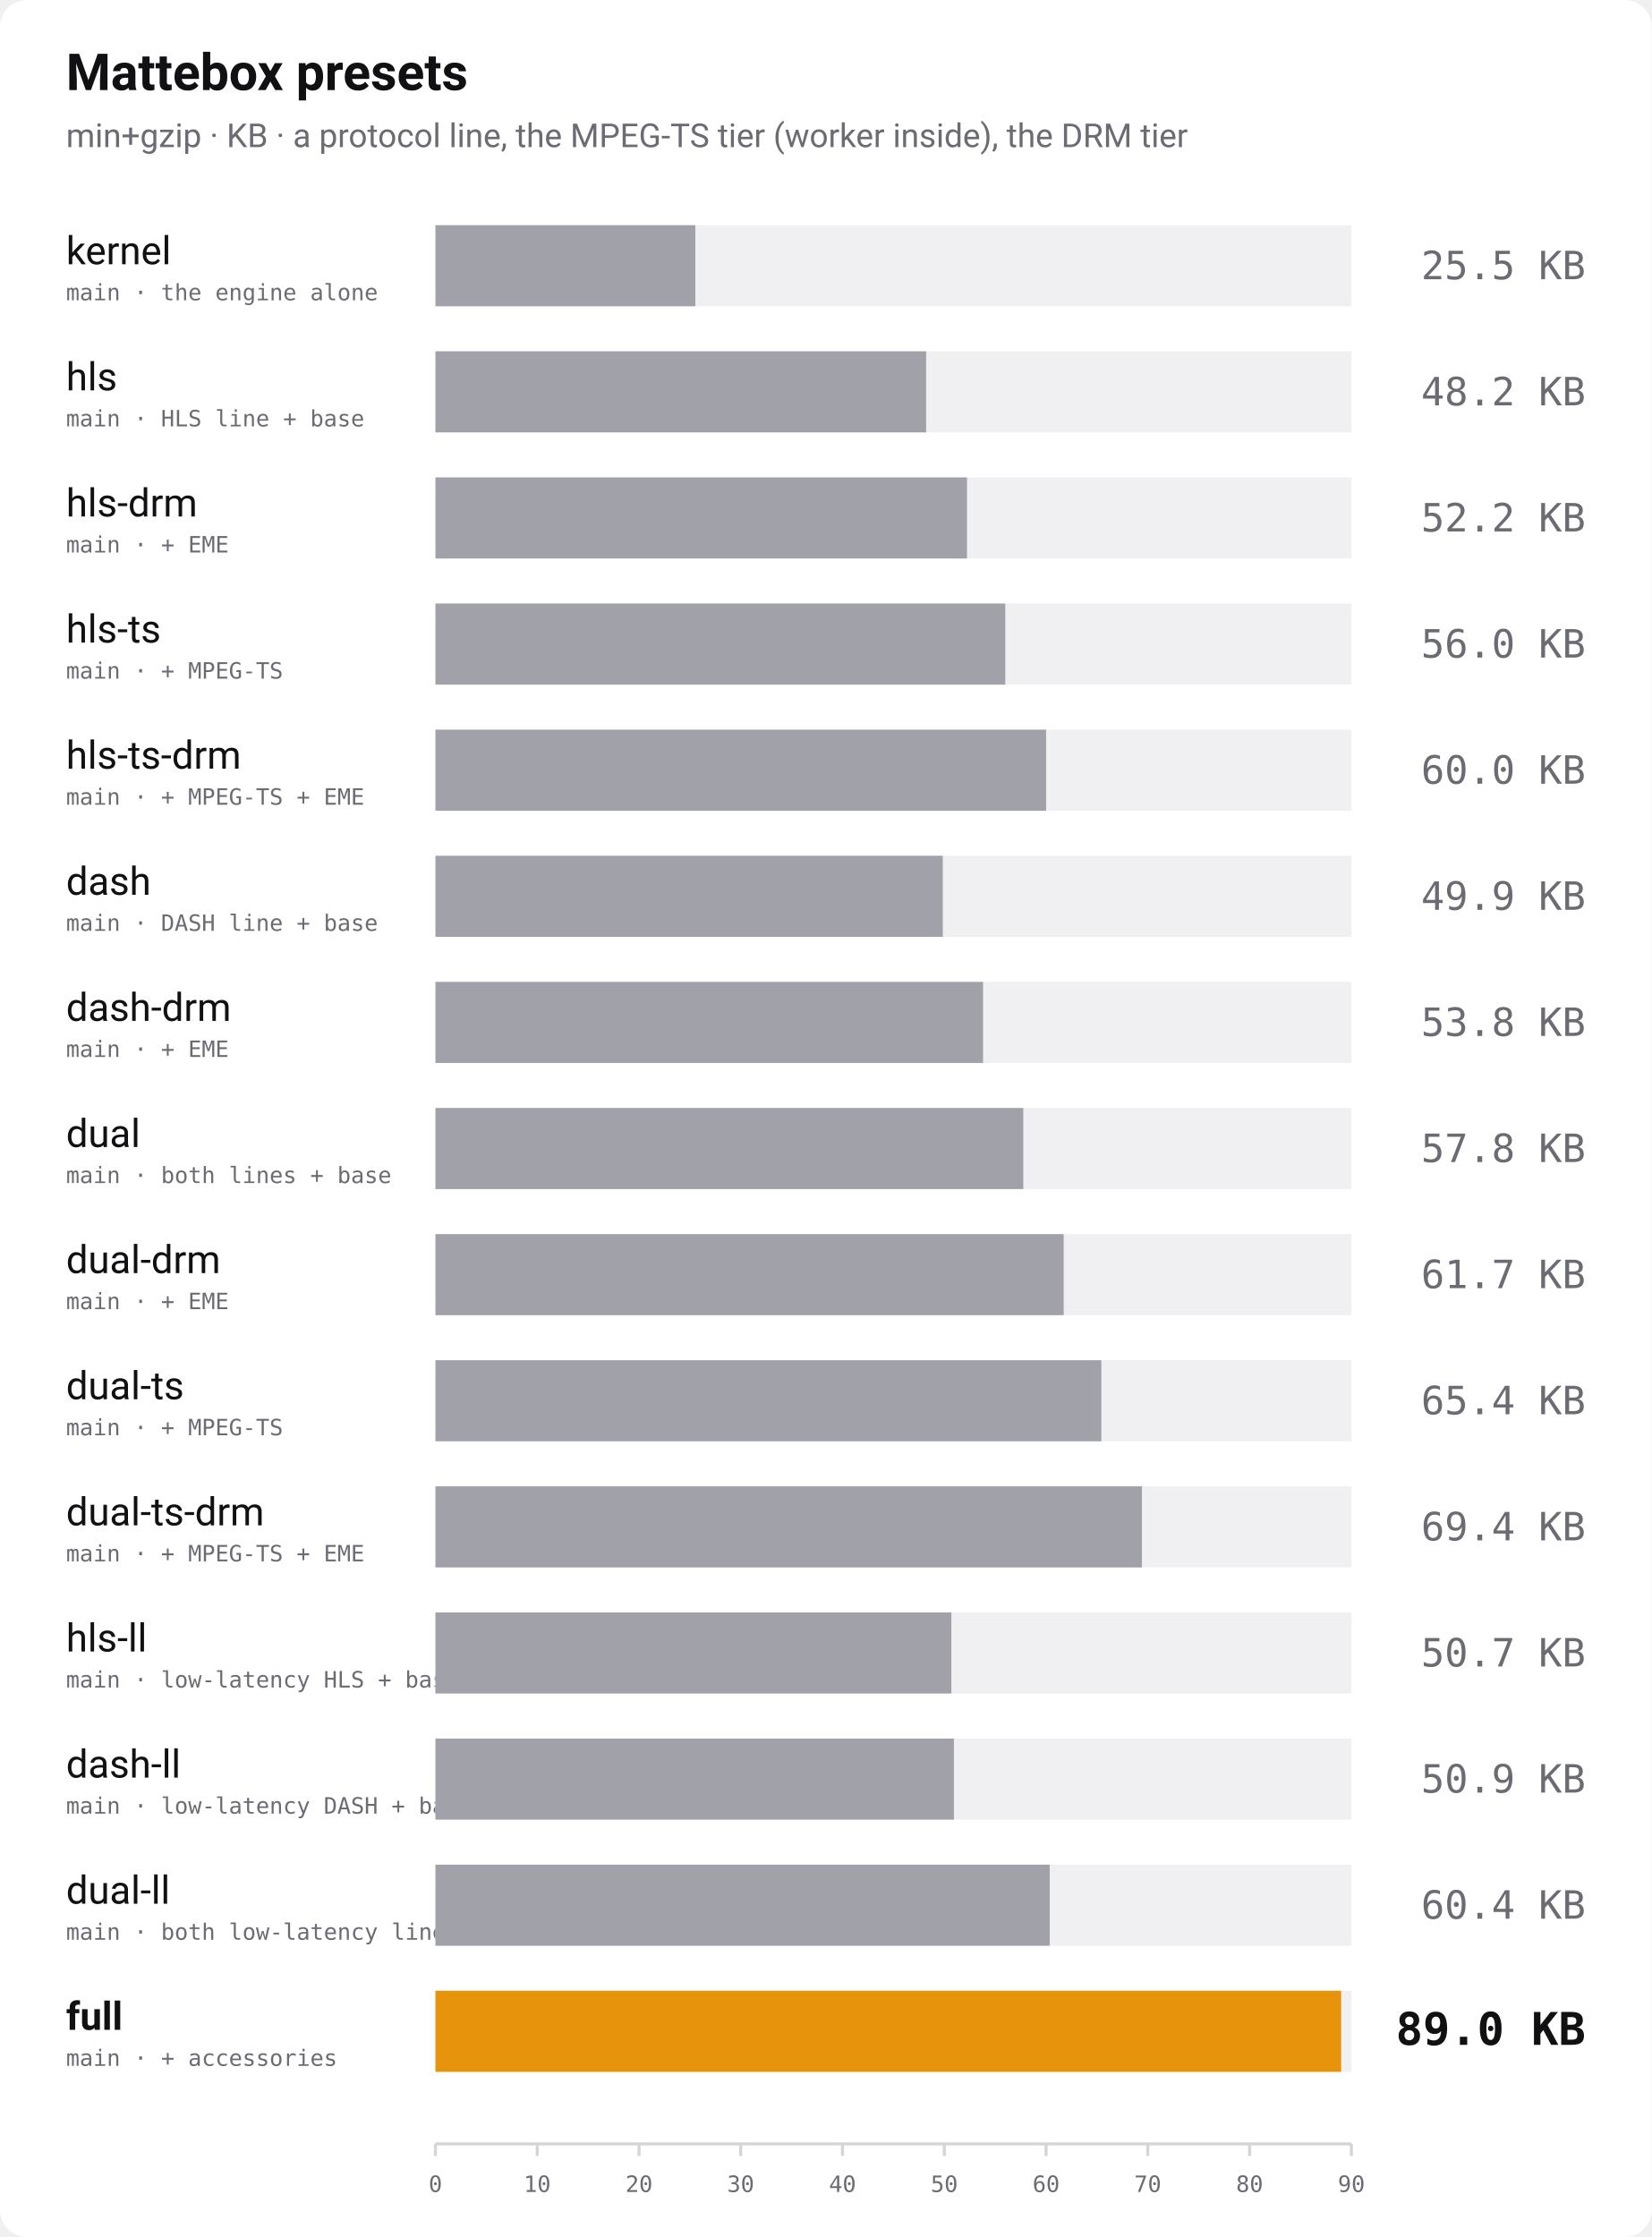
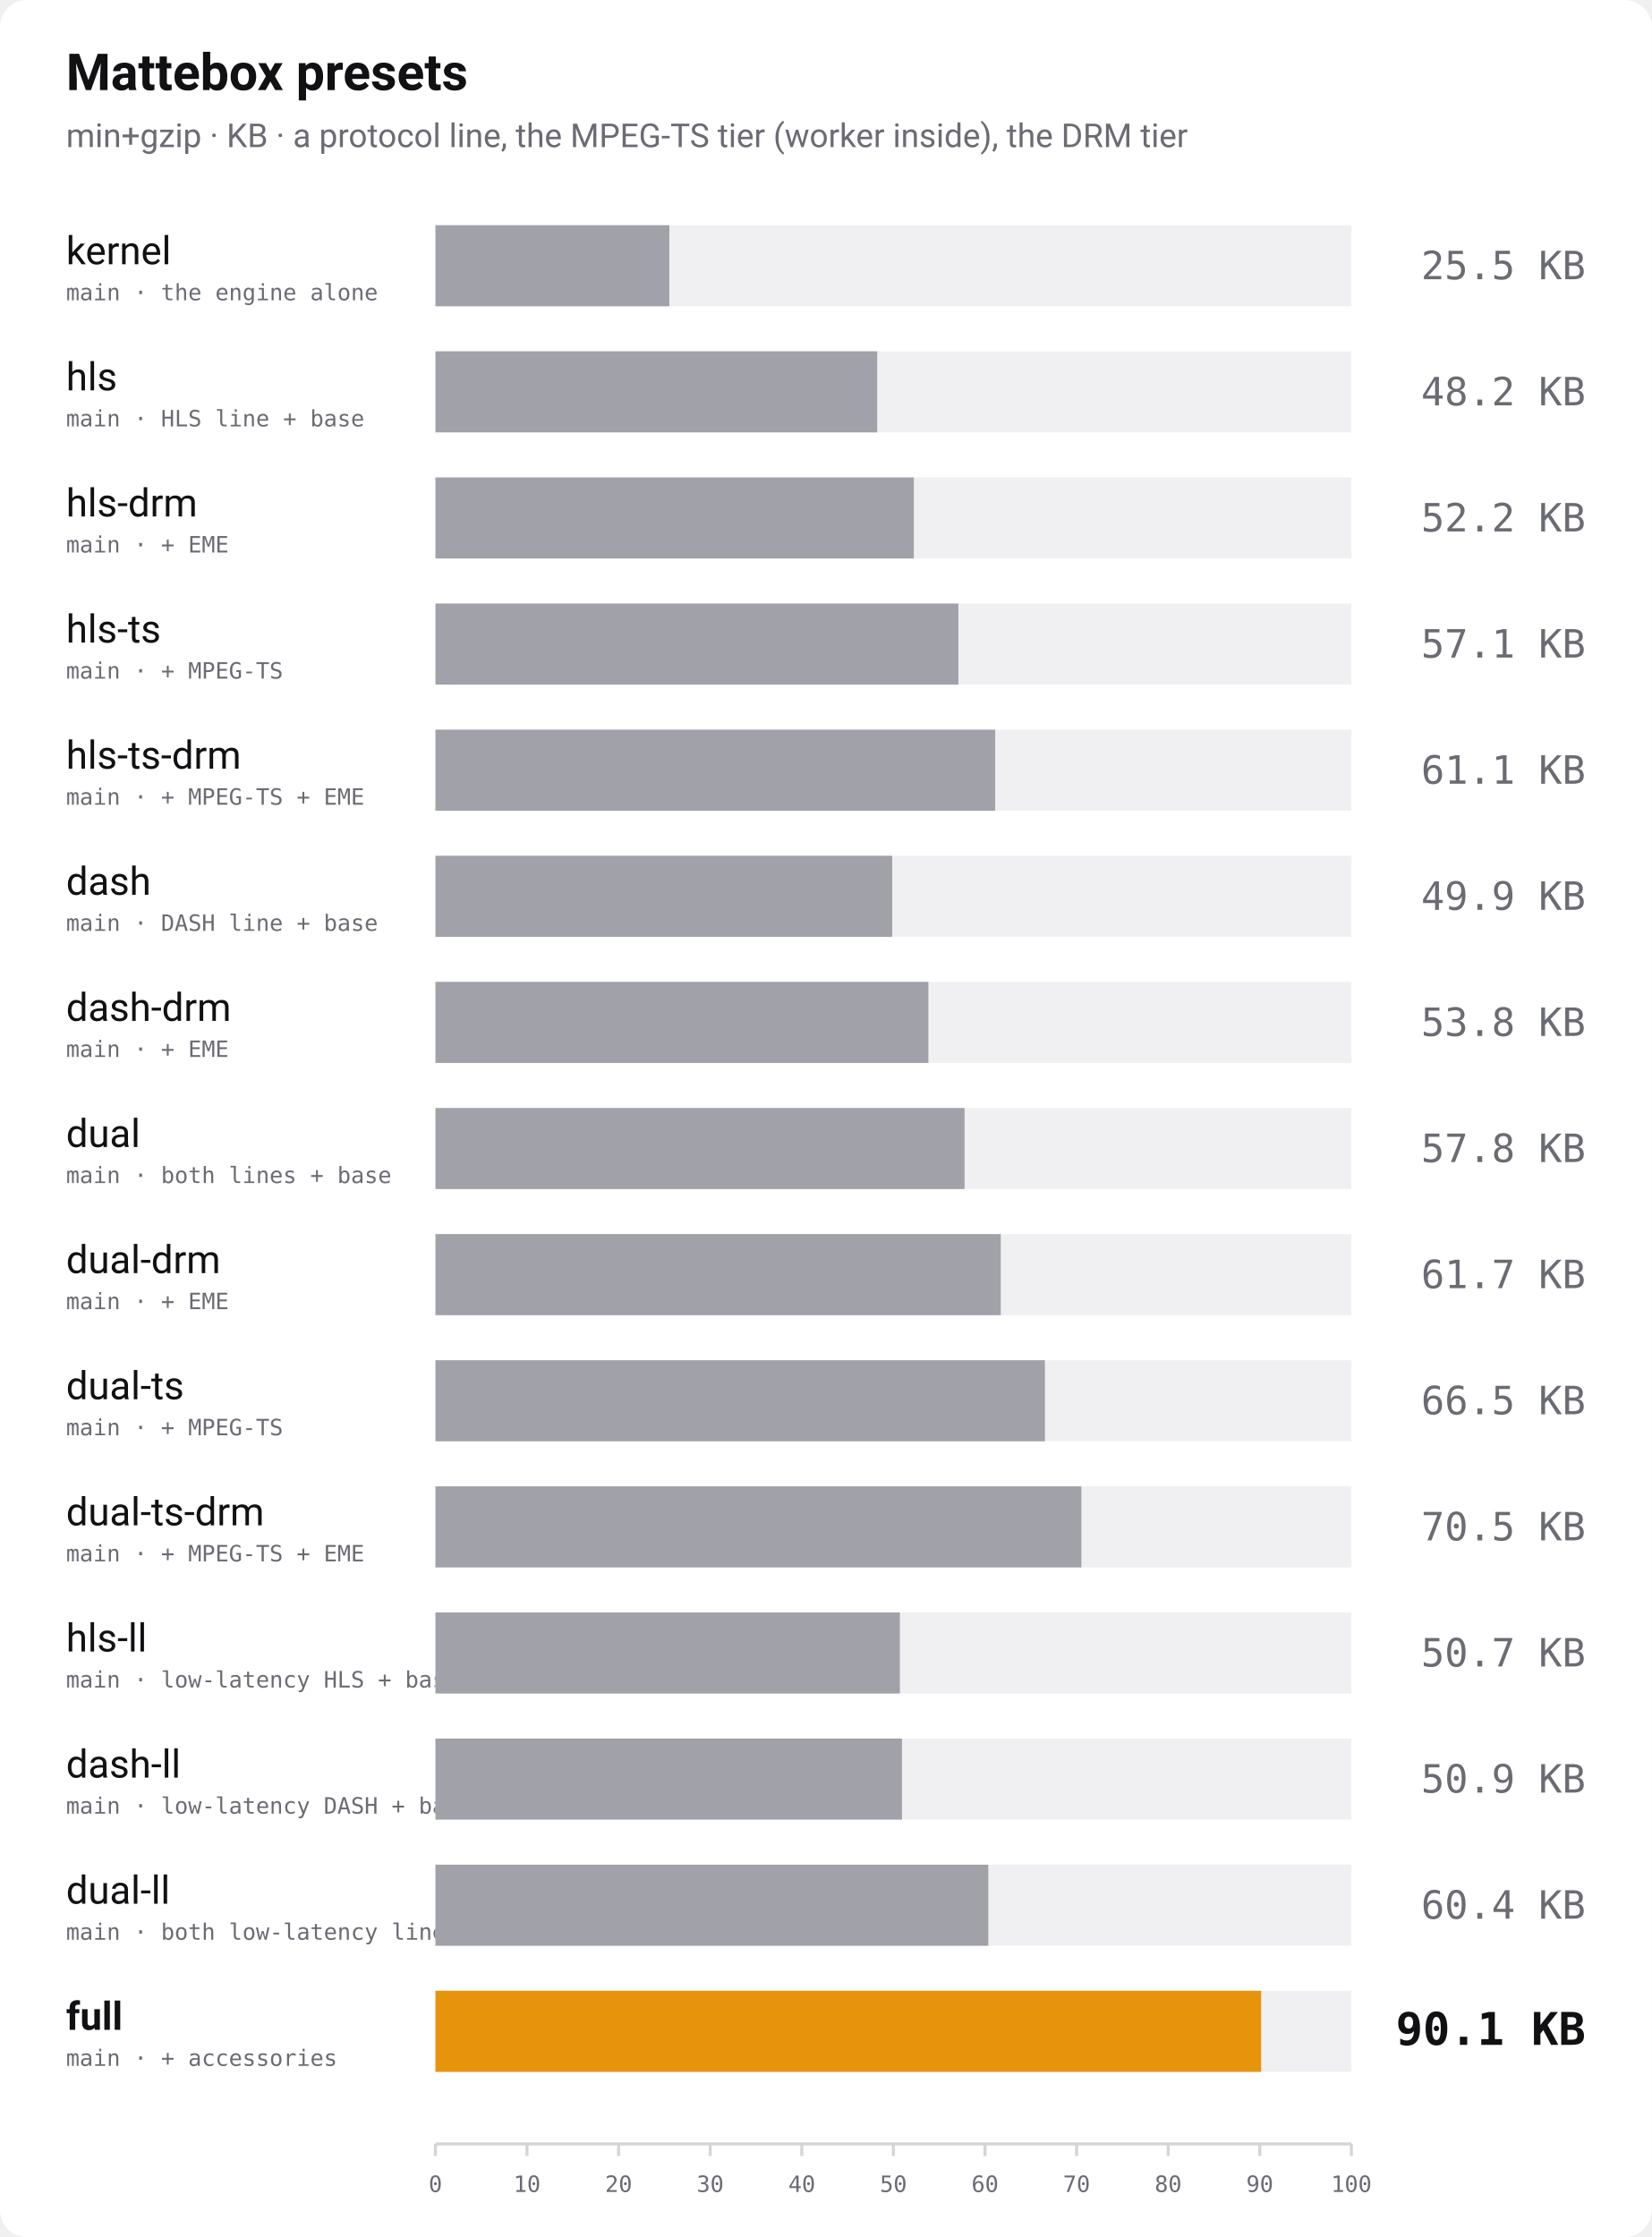
<svg xmlns="http://www.w3.org/2000/svg" width="1100" height="1490" viewBox="0 0 1100 1490" role="img" aria-label="Bundle size of every Mattebox preset, min+gzip">
  <rect width="1100" height="1490" rx="18" fill="#ffffff" />
  <text x="44" y="60" font-family="-apple-system, 'Segoe UI', Roboto, Helvetica, Arial, sans-serif" font-size="34" font-weight="700" fill="#111114">Mattebox presets</text>
  <text x="44" y="98" font-family="-apple-system, 'Segoe UI', Roboto, Helvetica, Arial, sans-serif" font-size="22" fill="#6b6b74">min+gzip · KB · a protocol line, the MPEG-TS tier (worker inside), the DRM tier</text>
  <text x="44" y="176" font-family="-apple-system, 'Segoe UI', Roboto, Helvetica, Arial, sans-serif" font-size="26" font-weight="400" fill="#111114">kernel</text>
  <text x="44" y="200" font-family="ui-monospace, 'SF Mono', Menlo, Consolas, monospace" font-size="15" fill="#6b6b74">main · the engine alone</text>
  <rect x="290" y="150" width="610" height="54" fill="#f0f0f3" />
-   <rect x="290" y="150" width="173.1" height="54" fill="#a1a1aa" />
+   <rect x="290" y="150" width="155.8" height="54" fill="#a1a1aa" />
  <text x="1056" y="186" text-anchor="end" font-family="ui-monospace, 'SF Mono', Menlo, Consolas, monospace" font-size="26" font-weight="400" fill="#6b6b74">25.5 KB</text>
  <text x="44" y="260" font-family="-apple-system, 'Segoe UI', Roboto, Helvetica, Arial, sans-serif" font-size="26" font-weight="400" fill="#111114">hls</text>
  <text x="44" y="284" font-family="ui-monospace, 'SF Mono', Menlo, Consolas, monospace" font-size="15" fill="#6b6b74">main · HLS line + base</text>
  <rect x="290" y="234" width="610" height="54" fill="#f0f0f3" />
-   <rect x="290" y="234" width="326.8" height="54" fill="#a1a1aa" />
+   <rect x="290" y="234" width="294.2" height="54" fill="#a1a1aa" />
  <text x="1056" y="270" text-anchor="end" font-family="ui-monospace, 'SF Mono', Menlo, Consolas, monospace" font-size="26" font-weight="400" fill="#6b6b74">48.2 KB</text>
  <text x="44" y="344" font-family="-apple-system, 'Segoe UI', Roboto, Helvetica, Arial, sans-serif" font-size="26" font-weight="400" fill="#111114">hls-drm</text>
  <text x="44" y="368" font-family="ui-monospace, 'SF Mono', Menlo, Consolas, monospace" font-size="15" fill="#6b6b74">main · + EME</text>
  <rect x="290" y="318" width="610" height="54" fill="#f0f0f3" />
-   <rect x="290" y="318" width="354.0" height="54" fill="#a1a1aa" />
+   <rect x="290" y="318" width="318.6" height="54" fill="#a1a1aa" />
  <text x="1056" y="354" text-anchor="end" font-family="ui-monospace, 'SF Mono', Menlo, Consolas, monospace" font-size="26" font-weight="400" fill="#6b6b74">52.2 KB</text>
  <text x="44" y="428" font-family="-apple-system, 'Segoe UI', Roboto, Helvetica, Arial, sans-serif" font-size="26" font-weight="400" fill="#111114">hls-ts</text>
  <text x="44" y="452" font-family="ui-monospace, 'SF Mono', Menlo, Consolas, monospace" font-size="15" fill="#6b6b74">main · + MPEG-TS</text>
  <rect x="290" y="402" width="610" height="54" fill="#f0f0f3" />
-   <rect x="290" y="402" width="379.5" height="54" fill="#a1a1aa" />
-   <text x="1056" y="438" text-anchor="end" font-family="ui-monospace, 'SF Mono', Menlo, Consolas, monospace" font-size="26" font-weight="400" fill="#6b6b74">56.0 KB</text>
+   <rect x="290" y="402" width="348.3" height="54" fill="#a1a1aa" />
+   <text x="1056" y="438" text-anchor="end" font-family="ui-monospace, 'SF Mono', Menlo, Consolas, monospace" font-size="26" font-weight="400" fill="#6b6b74">57.1 KB</text>
  <text x="44" y="512" font-family="-apple-system, 'Segoe UI', Roboto, Helvetica, Arial, sans-serif" font-size="26" font-weight="400" fill="#111114">hls-ts-drm</text>
  <text x="44" y="536" font-family="ui-monospace, 'SF Mono', Menlo, Consolas, monospace" font-size="15" fill="#6b6b74">main · + MPEG-TS + EME</text>
  <rect x="290" y="486" width="610" height="54" fill="#f0f0f3" />
-   <rect x="290" y="486" width="406.7" height="54" fill="#a1a1aa" />
-   <text x="1056" y="522" text-anchor="end" font-family="ui-monospace, 'SF Mono', Menlo, Consolas, monospace" font-size="26" font-weight="400" fill="#6b6b74">60.0 KB</text>
+   <rect x="290" y="486" width="372.8" height="54" fill="#a1a1aa" />
+   <text x="1056" y="522" text-anchor="end" font-family="ui-monospace, 'SF Mono', Menlo, Consolas, monospace" font-size="26" font-weight="400" fill="#6b6b74">61.1 KB</text>
  <text x="44" y="596" font-family="-apple-system, 'Segoe UI', Roboto, Helvetica, Arial, sans-serif" font-size="26" font-weight="400" fill="#111114">dash</text>
  <text x="44" y="620" font-family="ui-monospace, 'SF Mono', Menlo, Consolas, monospace" font-size="15" fill="#6b6b74">main · DASH line + base</text>
  <rect x="290" y="570" width="610" height="54" fill="#f0f0f3" />
-   <rect x="290" y="570" width="337.9" height="54" fill="#a1a1aa" />
+   <rect x="290" y="570" width="304.2" height="54" fill="#a1a1aa" />
  <text x="1056" y="606" text-anchor="end" font-family="ui-monospace, 'SF Mono', Menlo, Consolas, monospace" font-size="26" font-weight="400" fill="#6b6b74">49.9 KB</text>
  <text x="44" y="680" font-family="-apple-system, 'Segoe UI', Roboto, Helvetica, Arial, sans-serif" font-size="26" font-weight="400" fill="#111114">dash-drm</text>
  <text x="44" y="704" font-family="ui-monospace, 'SF Mono', Menlo, Consolas, monospace" font-size="15" fill="#6b6b74">main · + EME</text>
  <rect x="290" y="654" width="610" height="54" fill="#f0f0f3" />
-   <rect x="290" y="654" width="364.7" height="54" fill="#a1a1aa" />
+   <rect x="290" y="654" width="328.3" height="54" fill="#a1a1aa" />
  <text x="1056" y="690" text-anchor="end" font-family="ui-monospace, 'SF Mono', Menlo, Consolas, monospace" font-size="26" font-weight="400" fill="#6b6b74">53.8 KB</text>
  <text x="44" y="764" font-family="-apple-system, 'Segoe UI', Roboto, Helvetica, Arial, sans-serif" font-size="26" font-weight="400" fill="#111114">dual</text>
  <text x="44" y="788" font-family="ui-monospace, 'SF Mono', Menlo, Consolas, monospace" font-size="15" fill="#6b6b74">main · both lines + base</text>
  <rect x="290" y="738" width="610" height="54" fill="#f0f0f3" />
-   <rect x="290" y="738" width="391.5" height="54" fill="#a1a1aa" />
+   <rect x="290" y="738" width="352.4" height="54" fill="#a1a1aa" />
  <text x="1056" y="774" text-anchor="end" font-family="ui-monospace, 'SF Mono', Menlo, Consolas, monospace" font-size="26" font-weight="400" fill="#6b6b74">57.8 KB</text>
  <text x="44" y="848" font-family="-apple-system, 'Segoe UI', Roboto, Helvetica, Arial, sans-serif" font-size="26" font-weight="400" fill="#111114">dual-drm</text>
  <text x="44" y="872" font-family="ui-monospace, 'SF Mono', Menlo, Consolas, monospace" font-size="15" fill="#6b6b74">main · + EME</text>
  <rect x="290" y="822" width="610" height="54" fill="#f0f0f3" />
-   <rect x="290" y="822" width="418.4" height="54" fill="#a1a1aa" />
+   <rect x="290" y="822" width="376.5" height="54" fill="#a1a1aa" />
  <text x="1056" y="858" text-anchor="end" font-family="ui-monospace, 'SF Mono', Menlo, Consolas, monospace" font-size="26" font-weight="400" fill="#6b6b74">61.7 KB</text>
  <text x="44" y="932" font-family="-apple-system, 'Segoe UI', Roboto, Helvetica, Arial, sans-serif" font-size="26" font-weight="400" fill="#111114">dual-ts</text>
  <text x="44" y="956" font-family="ui-monospace, 'SF Mono', Menlo, Consolas, monospace" font-size="15" fill="#6b6b74">main · + MPEG-TS</text>
  <rect x="290" y="906" width="610" height="54" fill="#f0f0f3" />
-   <rect x="290" y="906" width="443.5" height="54" fill="#a1a1aa" />
-   <text x="1056" y="942" text-anchor="end" font-family="ui-monospace, 'SF Mono', Menlo, Consolas, monospace" font-size="26" font-weight="400" fill="#6b6b74">65.4 KB</text>
+   <rect x="290" y="906" width="405.9" height="54" fill="#a1a1aa" />
+   <text x="1056" y="942" text-anchor="end" font-family="ui-monospace, 'SF Mono', Menlo, Consolas, monospace" font-size="26" font-weight="400" fill="#6b6b74">66.5 KB</text>
  <text x="44" y="1016" font-family="-apple-system, 'Segoe UI', Roboto, Helvetica, Arial, sans-serif" font-size="26" font-weight="400" fill="#111114">dual-ts-drm</text>
  <text x="44" y="1040" font-family="ui-monospace, 'SF Mono', Menlo, Consolas, monospace" font-size="15" fill="#6b6b74">main · + MPEG-TS + EME</text>
  <rect x="290" y="990" width="610" height="54" fill="#f0f0f3" />
-   <rect x="290" y="990" width="470.5" height="54" fill="#a1a1aa" />
-   <text x="1056" y="1026" text-anchor="end" font-family="ui-monospace, 'SF Mono', Menlo, Consolas, monospace" font-size="26" font-weight="400" fill="#6b6b74">69.4 KB</text>
+   <rect x="290" y="990" width="430.2" height="54" fill="#a1a1aa" />
+   <text x="1056" y="1026" text-anchor="end" font-family="ui-monospace, 'SF Mono', Menlo, Consolas, monospace" font-size="26" font-weight="400" fill="#6b6b74">70.5 KB</text>
  <text x="44" y="1100" font-family="-apple-system, 'Segoe UI', Roboto, Helvetica, Arial, sans-serif" font-size="26" font-weight="400" fill="#111114">hls-ll</text>
  <text x="44" y="1124" font-family="ui-monospace, 'SF Mono', Menlo, Consolas, monospace" font-size="15" fill="#6b6b74">main · low-latency HLS + base</text>
  <rect x="290" y="1074" width="610" height="54" fill="#f0f0f3" />
-   <rect x="290" y="1074" width="343.6" height="54" fill="#a1a1aa" />
+   <rect x="290" y="1074" width="309.3" height="54" fill="#a1a1aa" />
  <text x="1056" y="1110" text-anchor="end" font-family="ui-monospace, 'SF Mono', Menlo, Consolas, monospace" font-size="26" font-weight="400" fill="#6b6b74">50.7 KB</text>
  <text x="44" y="1184" font-family="-apple-system, 'Segoe UI', Roboto, Helvetica, Arial, sans-serif" font-size="26" font-weight="400" fill="#111114">dash-ll</text>
  <text x="44" y="1208" font-family="ui-monospace, 'SF Mono', Menlo, Consolas, monospace" font-size="15" fill="#6b6b74">main · low-latency DASH + base</text>
  <rect x="290" y="1158" width="610" height="54" fill="#f0f0f3" />
-   <rect x="290" y="1158" width="345.3" height="54" fill="#a1a1aa" />
+   <rect x="290" y="1158" width="310.7" height="54" fill="#a1a1aa" />
  <text x="1056" y="1194" text-anchor="end" font-family="ui-monospace, 'SF Mono', Menlo, Consolas, monospace" font-size="26" font-weight="400" fill="#6b6b74">50.9 KB</text>
  <text x="44" y="1268" font-family="-apple-system, 'Segoe UI', Roboto, Helvetica, Arial, sans-serif" font-size="26" font-weight="400" fill="#111114">dual-ll</text>
  <text x="44" y="1292" font-family="ui-monospace, 'SF Mono', Menlo, Consolas, monospace" font-size="15" fill="#6b6b74">main · both low-latency lines + base</text>
  <rect x="290" y="1242" width="610" height="54" fill="#f0f0f3" />
-   <rect x="290" y="1242" width="409.1" height="54" fill="#a1a1aa" />
+   <rect x="290" y="1242" width="368.2" height="54" fill="#a1a1aa" />
  <text x="1056" y="1278" text-anchor="end" font-family="ui-monospace, 'SF Mono', Menlo, Consolas, monospace" font-size="26" font-weight="400" fill="#6b6b74">60.4 KB</text>
  <text x="44" y="1352" font-family="-apple-system, 'Segoe UI', Roboto, Helvetica, Arial, sans-serif" font-size="26" font-weight="700" fill="#111114">full</text>
  <text x="44" y="1376" font-family="ui-monospace, 'SF Mono', Menlo, Consolas, monospace" font-size="15" fill="#6b6b74">main · + accessories</text>
  <rect x="290" y="1326" width="610" height="54" fill="#f0f0f3" />
-   <rect x="290" y="1326" width="603.2" height="54" fill="#e8930c" />
-   <text x="1056" y="1362" text-anchor="end" font-family="ui-monospace, 'SF Mono', Menlo, Consolas, monospace" font-size="30" font-weight="700" fill="#111114">89.0 KB</text>
+   <rect x="290" y="1326" width="549.9" height="54" fill="#e8930c" />
+   <text x="1056" y="1362" text-anchor="end" font-family="ui-monospace, 'SF Mono', Menlo, Consolas, monospace" font-size="30" font-weight="700" fill="#111114">90.1 KB</text>
  <line x1="290" y1="1428" x2="900" y2="1428" stroke="#d4d4d9" stroke-width="2" />
  <line x1="290.0" y1="1428" x2="290.0" y2="1436" stroke="#d4d4d9" stroke-width="2" />
  <text x="290.0" y="1460" text-anchor="middle" font-family="ui-monospace, 'SF Mono', Menlo, Consolas, monospace" font-size="15" fill="#6b6b74">0</text>
-   <line x1="357.8" y1="1428" x2="357.8" y2="1436" stroke="#d4d4d9" stroke-width="2" />
-   <text x="357.8" y="1460" text-anchor="middle" font-family="ui-monospace, 'SF Mono', Menlo, Consolas, monospace" font-size="15" fill="#6b6b74">10</text>
-   <line x1="425.6" y1="1428" x2="425.6" y2="1436" stroke="#d4d4d9" stroke-width="2" />
-   <text x="425.6" y="1460" text-anchor="middle" font-family="ui-monospace, 'SF Mono', Menlo, Consolas, monospace" font-size="15" fill="#6b6b74">20</text>
-   <line x1="493.3" y1="1428" x2="493.3" y2="1436" stroke="#d4d4d9" stroke-width="2" />
-   <text x="493.3" y="1460" text-anchor="middle" font-family="ui-monospace, 'SF Mono', Menlo, Consolas, monospace" font-size="15" fill="#6b6b74">30</text>
-   <line x1="561.1" y1="1428" x2="561.1" y2="1436" stroke="#d4d4d9" stroke-width="2" />
-   <text x="561.1" y="1460" text-anchor="middle" font-family="ui-monospace, 'SF Mono', Menlo, Consolas, monospace" font-size="15" fill="#6b6b74">40</text>
-   <line x1="628.9" y1="1428" x2="628.9" y2="1436" stroke="#d4d4d9" stroke-width="2" />
-   <text x="628.9" y="1460" text-anchor="middle" font-family="ui-monospace, 'SF Mono', Menlo, Consolas, monospace" font-size="15" fill="#6b6b74">50</text>
-   <line x1="696.7" y1="1428" x2="696.7" y2="1436" stroke="#d4d4d9" stroke-width="2" />
-   <text x="696.7" y="1460" text-anchor="middle" font-family="ui-monospace, 'SF Mono', Menlo, Consolas, monospace" font-size="15" fill="#6b6b74">60</text>
-   <line x1="764.4" y1="1428" x2="764.4" y2="1436" stroke="#d4d4d9" stroke-width="2" />
-   <text x="764.4" y="1460" text-anchor="middle" font-family="ui-monospace, 'SF Mono', Menlo, Consolas, monospace" font-size="15" fill="#6b6b74">70</text>
-   <line x1="832.2" y1="1428" x2="832.2" y2="1436" stroke="#d4d4d9" stroke-width="2" />
-   <text x="832.2" y="1460" text-anchor="middle" font-family="ui-monospace, 'SF Mono', Menlo, Consolas, monospace" font-size="15" fill="#6b6b74">80</text>
+   <line x1="351.0" y1="1428" x2="351.0" y2="1436" stroke="#d4d4d9" stroke-width="2" />
+   <text x="351.0" y="1460" text-anchor="middle" font-family="ui-monospace, 'SF Mono', Menlo, Consolas, monospace" font-size="15" fill="#6b6b74">10</text>
+   <line x1="412.0" y1="1428" x2="412.0" y2="1436" stroke="#d4d4d9" stroke-width="2" />
+   <text x="412.0" y="1460" text-anchor="middle" font-family="ui-monospace, 'SF Mono', Menlo, Consolas, monospace" font-size="15" fill="#6b6b74">20</text>
+   <line x1="473.0" y1="1428" x2="473.0" y2="1436" stroke="#d4d4d9" stroke-width="2" />
+   <text x="473.0" y="1460" text-anchor="middle" font-family="ui-monospace, 'SF Mono', Menlo, Consolas, monospace" font-size="15" fill="#6b6b74">30</text>
+   <line x1="534.0" y1="1428" x2="534.0" y2="1436" stroke="#d4d4d9" stroke-width="2" />
+   <text x="534.0" y="1460" text-anchor="middle" font-family="ui-monospace, 'SF Mono', Menlo, Consolas, monospace" font-size="15" fill="#6b6b74">40</text>
+   <line x1="595.0" y1="1428" x2="595.0" y2="1436" stroke="#d4d4d9" stroke-width="2" />
+   <text x="595.0" y="1460" text-anchor="middle" font-family="ui-monospace, 'SF Mono', Menlo, Consolas, monospace" font-size="15" fill="#6b6b74">50</text>
+   <line x1="656.0" y1="1428" x2="656.0" y2="1436" stroke="#d4d4d9" stroke-width="2" />
+   <text x="656.0" y="1460" text-anchor="middle" font-family="ui-monospace, 'SF Mono', Menlo, Consolas, monospace" font-size="15" fill="#6b6b74">60</text>
+   <line x1="717.0" y1="1428" x2="717.0" y2="1436" stroke="#d4d4d9" stroke-width="2" />
+   <text x="717.0" y="1460" text-anchor="middle" font-family="ui-monospace, 'SF Mono', Menlo, Consolas, monospace" font-size="15" fill="#6b6b74">70</text>
+   <line x1="778.0" y1="1428" x2="778.0" y2="1436" stroke="#d4d4d9" stroke-width="2" />
+   <text x="778.0" y="1460" text-anchor="middle" font-family="ui-monospace, 'SF Mono', Menlo, Consolas, monospace" font-size="15" fill="#6b6b74">80</text>
+   <line x1="839.0" y1="1428" x2="839.0" y2="1436" stroke="#d4d4d9" stroke-width="2" />
+   <text x="839.0" y="1460" text-anchor="middle" font-family="ui-monospace, 'SF Mono', Menlo, Consolas, monospace" font-size="15" fill="#6b6b74">90</text>
  <line x1="900.0" y1="1428" x2="900.0" y2="1436" stroke="#d4d4d9" stroke-width="2" />
-   <text x="900.0" y="1460" text-anchor="middle" font-family="ui-monospace, 'SF Mono', Menlo, Consolas, monospace" font-size="15" fill="#6b6b74">90</text>
+   <text x="900.0" y="1460" text-anchor="middle" font-family="ui-monospace, 'SF Mono', Menlo, Consolas, monospace" font-size="15" fill="#6b6b74">100</text>
</svg>
